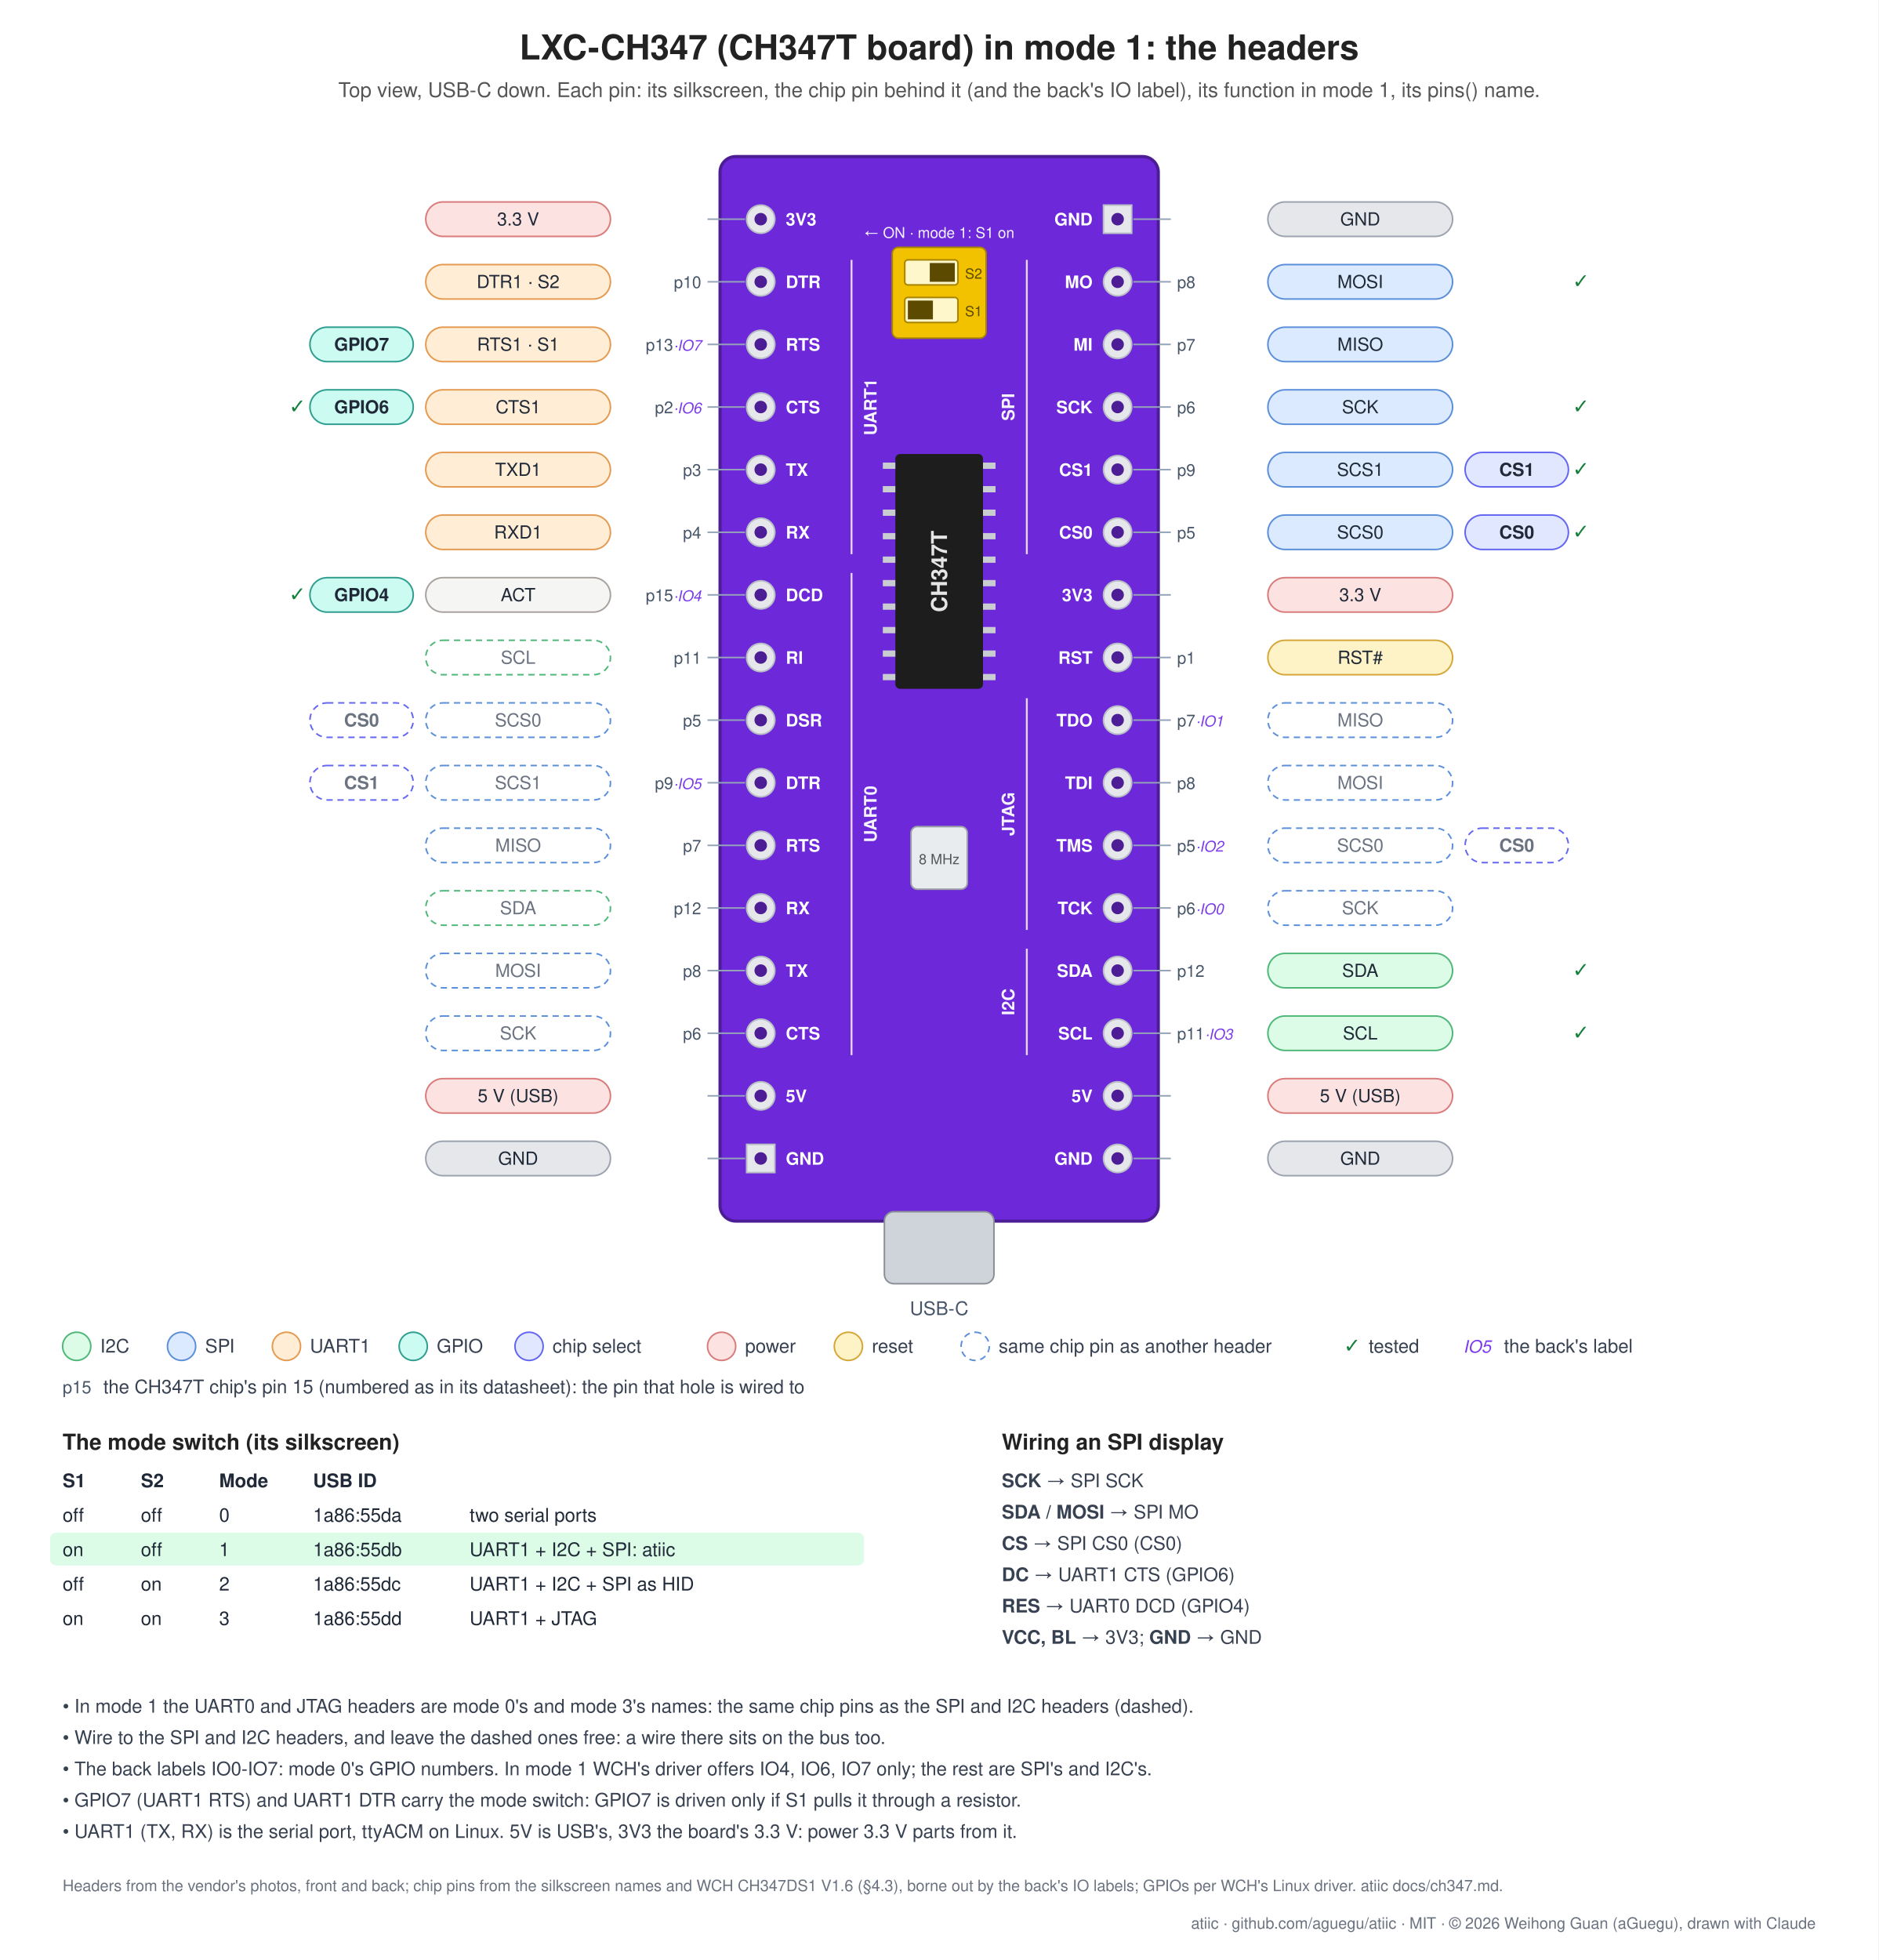
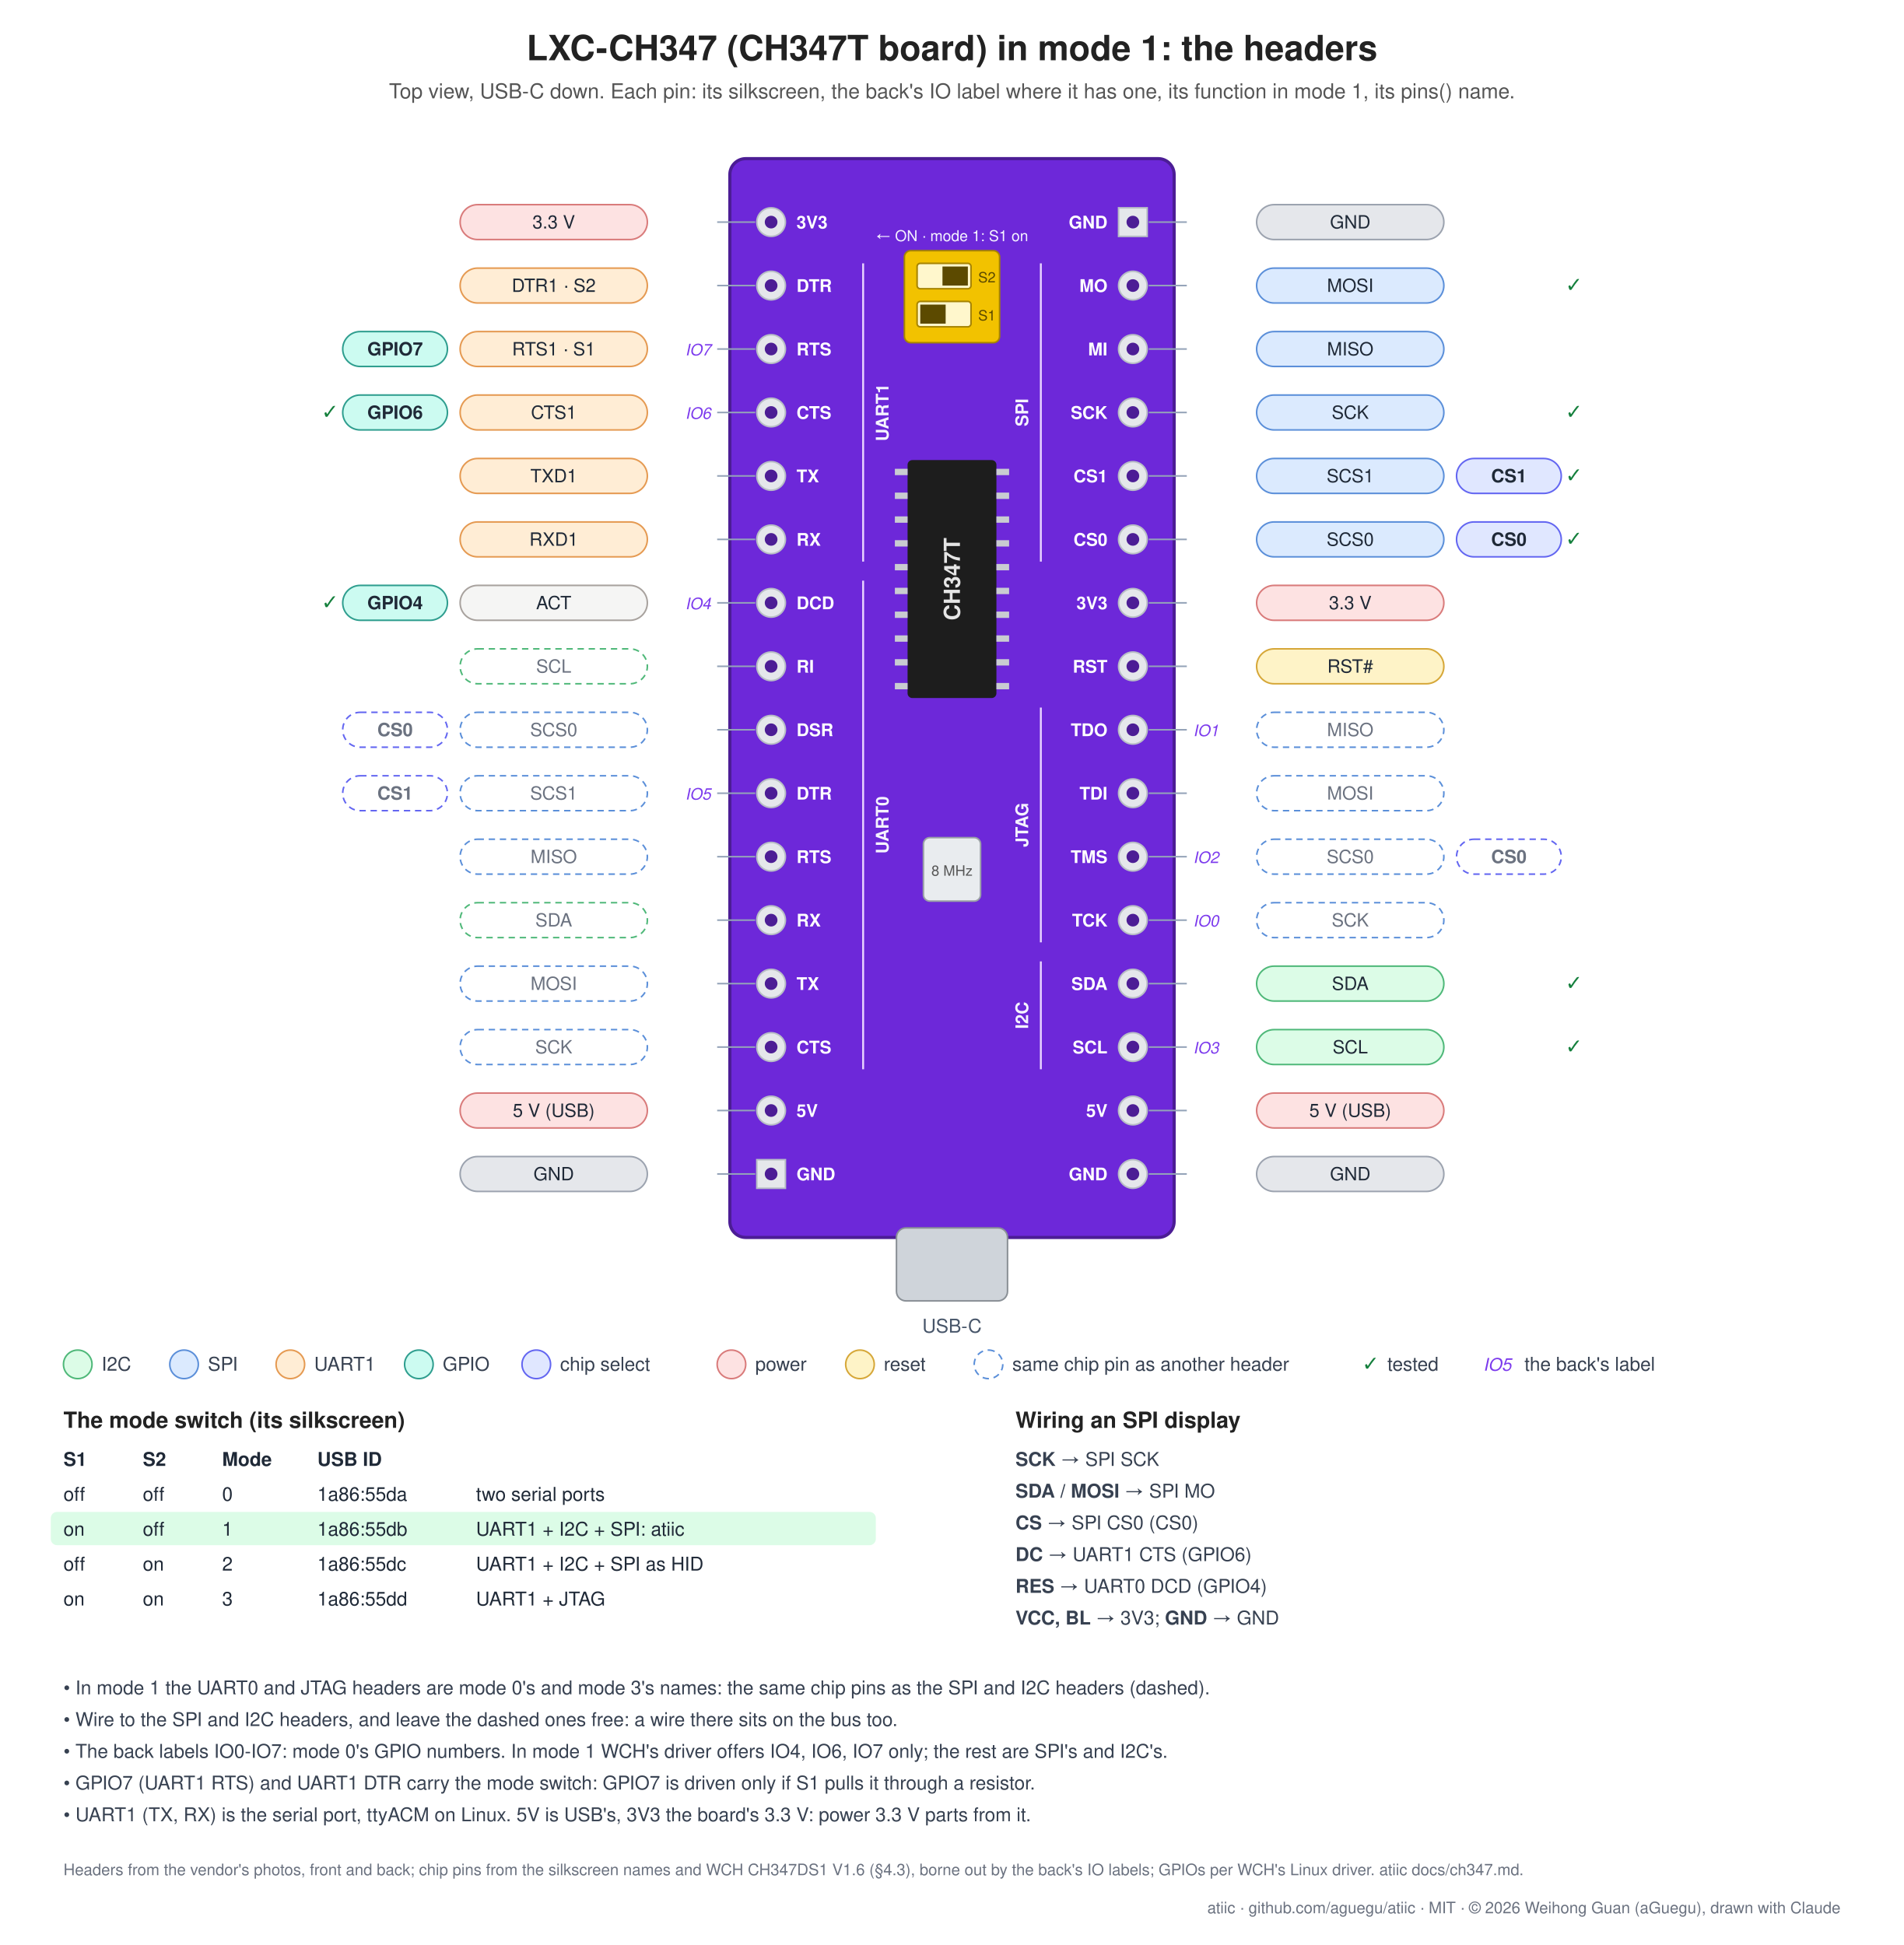
- <svg xmlns="http://www.w3.org/2000/svg" viewBox="0 0 1200 1252" width="1200" height="1252" font-family="Helvetica, Arial, sans-serif">
-   <rect width="1200" height="1252" fill="#ffffff" />
+ <svg xmlns="http://www.w3.org/2000/svg" viewBox="0 0 1200 1226" width="1200" height="1226" font-family="Helvetica, Arial, sans-serif">
+   <rect width="1200" height="1226" fill="#ffffff" />
  <text x="600.0" y="38" text-anchor="middle" font-size="22" font-weight="bold" fill="#222">LXC-CH347 (CH347T board) in mode 1: the headers</text>
-   <text x="600.0" y="62" text-anchor="middle" font-size="13" fill="#555">Top view, USB-C down. Each pin: its silkscreen, the chip pin behind it (and the back's IO label), its function in mode 1, its pins() name.</text>
+   <text x="600.0" y="62" text-anchor="middle" font-size="13" fill="#555">Top view, USB-C down. Each pin: its silkscreen, the back's IO label where it has one, its function in mode 1, its pins() name.</text>
  <rect x="460" y="100" width="280" height="680" rx="10" fill="#6d28d9" stroke="#4c1d95" stroke-width="2" />
  <rect x="477" y="731" width="18" height="18" fill="#e5e7eb" stroke="#b8bec5" />
  <circle cx="486" cy="740" r="4" fill="#4c1d95" />
  <text x="502" y="744" text-anchor="start" font-size="11" font-weight="bold" fill="#fff">GND</text>
  <line x1="476" y1="740" x2="452" y2="740" stroke="#94a3b8" />
-   <text x="448" y="744" text-anchor="end" font-size="10.5" fill="#475569" />
-   <rect x="272" y="729" width="118" height="22" rx="11" fill="#e5e7eb" stroke="#9ca3af" />
-   <text x="331.0" y="744" text-anchor="middle" font-size="11.5" fill="#1f2937">GND</text>
+   <rect x="290" y="729" width="118" height="22" rx="11" fill="#e5e7eb" stroke="#9ca3af" />
+   <text x="349.0" y="744" text-anchor="middle" font-size="11.5" fill="#1f2937">GND</text>
  <circle cx="486" cy="700" r="9" fill="#e5e7eb" stroke="#b8bec5" />
  <circle cx="486" cy="700" r="4" fill="#4c1d95" />
  <text x="502" y="704" text-anchor="start" font-size="11" font-weight="bold" fill="#fff">5V</text>
  <line x1="476" y1="700" x2="452" y2="700" stroke="#94a3b8" />
-   <text x="448" y="704" text-anchor="end" font-size="10.5" fill="#475569" />
-   <rect x="272" y="689" width="118" height="22" rx="11" fill="#fde2e2" stroke="#d97b7b" />
-   <text x="331.0" y="704" text-anchor="middle" font-size="11.5" fill="#1f2937">5 V (USB)</text>
+   <rect x="290" y="689" width="118" height="22" rx="11" fill="#fde2e2" stroke="#d97b7b" />
+   <text x="349.0" y="704" text-anchor="middle" font-size="11.5" fill="#1f2937">5 V (USB)</text>
  <circle cx="486" cy="660" r="9" fill="#e5e7eb" stroke="#b8bec5" />
  <circle cx="486" cy="660" r="4" fill="#4c1d95" />
  <text x="502" y="664" text-anchor="start" font-size="11" font-weight="bold" fill="#fff">CTS</text>
  <line x1="476" y1="660" x2="452" y2="660" stroke="#94a3b8" />
-   <text x="448" y="664" text-anchor="end" font-size="10.5" fill="#475569">p6</text>
-   <rect x="272" y="649" width="118" height="22" rx="11" fill="#ffffff" stroke="#5b8fd9" stroke-dasharray="4 3" />
-   <text x="331.0" y="664" text-anchor="middle" font-size="11.5" fill="#6b7280">SCK</text>
+   <rect x="290" y="649" width="118" height="22" rx="11" fill="#ffffff" stroke="#5b8fd9" stroke-dasharray="4 3" />
+   <text x="349.0" y="664" text-anchor="middle" font-size="11.5" fill="#6b7280">SCK</text>
  <circle cx="486" cy="620" r="9" fill="#e5e7eb" stroke="#b8bec5" />
  <circle cx="486" cy="620" r="4" fill="#4c1d95" />
  <text x="502" y="624" text-anchor="start" font-size="11" font-weight="bold" fill="#fff">TX</text>
  <line x1="476" y1="620" x2="452" y2="620" stroke="#94a3b8" />
-   <text x="448" y="624" text-anchor="end" font-size="10.5" fill="#475569">p8</text>
-   <rect x="272" y="609" width="118" height="22" rx="11" fill="#ffffff" stroke="#5b8fd9" stroke-dasharray="4 3" />
-   <text x="331.0" y="624" text-anchor="middle" font-size="11.5" fill="#6b7280">MOSI</text>
+   <rect x="290" y="609" width="118" height="22" rx="11" fill="#ffffff" stroke="#5b8fd9" stroke-dasharray="4 3" />
+   <text x="349.0" y="624" text-anchor="middle" font-size="11.5" fill="#6b7280">MOSI</text>
  <circle cx="486" cy="580" r="9" fill="#e5e7eb" stroke="#b8bec5" />
  <circle cx="486" cy="580" r="4" fill="#4c1d95" />
  <text x="502" y="584" text-anchor="start" font-size="11" font-weight="bold" fill="#fff">RX</text>
  <line x1="476" y1="580" x2="452" y2="580" stroke="#94a3b8" />
-   <text x="448" y="584" text-anchor="end" font-size="10.5" fill="#475569">p12</text>
-   <rect x="272" y="569" width="118" height="22" rx="11" fill="#ffffff" stroke="#4fb879" stroke-dasharray="4 3" />
-   <text x="331.0" y="584" text-anchor="middle" font-size="11.5" fill="#6b7280">SDA</text>
+   <rect x="290" y="569" width="118" height="22" rx="11" fill="#ffffff" stroke="#4fb879" stroke-dasharray="4 3" />
+   <text x="349.0" y="584" text-anchor="middle" font-size="11.5" fill="#6b7280">SDA</text>
  <circle cx="486" cy="540" r="9" fill="#e5e7eb" stroke="#b8bec5" />
  <circle cx="486" cy="540" r="4" fill="#4c1d95" />
  <text x="502" y="544" text-anchor="start" font-size="11" font-weight="bold" fill="#fff">RTS</text>
  <line x1="476" y1="540" x2="452" y2="540" stroke="#94a3b8" />
-   <text x="448" y="544" text-anchor="end" font-size="10.5" fill="#475569">p7</text>
-   <rect x="272" y="529" width="118" height="22" rx="11" fill="#ffffff" stroke="#5b8fd9" stroke-dasharray="4 3" />
-   <text x="331.0" y="544" text-anchor="middle" font-size="11.5" fill="#6b7280">MISO</text>
+   <rect x="290" y="529" width="118" height="22" rx="11" fill="#ffffff" stroke="#5b8fd9" stroke-dasharray="4 3" />
+   <text x="349.0" y="544" text-anchor="middle" font-size="11.5" fill="#6b7280">MISO</text>
  <circle cx="486" cy="500" r="9" fill="#e5e7eb" stroke="#b8bec5" />
  <circle cx="486" cy="500" r="4" fill="#4c1d95" />
  <text x="502" y="504" text-anchor="start" font-size="11" font-weight="bold" fill="#fff">DTR</text>
  <line x1="476" y1="500" x2="452" y2="500" stroke="#94a3b8" />
-   <text x="448" y="504" text-anchor="end" font-size="10.5" fill="#475569">p9<tspan font-size="9.5" font-style="italic" fill="#7c3aed">·IO5</tspan>
-   </text>
-   <rect x="272" y="489" width="118" height="22" rx="11" fill="#ffffff" stroke="#5b8fd9" stroke-dasharray="4 3" />
-   <text x="331.0" y="504" text-anchor="middle" font-size="11.5" fill="#6b7280">SCS1</text>
-   <rect x="198" y="489" width="66" height="22" rx="11" fill="#ffffff" stroke="#6366f1" stroke-dasharray="4 3" />
-   <text x="231.0" y="504" text-anchor="middle" font-size="11.5" font-weight="bold" fill="#6b7280">CS1</text>
+   <text x="448" y="504" text-anchor="end" font-size="10" font-style="italic" fill="#7c3aed">IO5</text>
+   <rect x="290" y="489" width="118" height="22" rx="11" fill="#ffffff" stroke="#5b8fd9" stroke-dasharray="4 3" />
+   <text x="349.0" y="504" text-anchor="middle" font-size="11.5" fill="#6b7280">SCS1</text>
+   <rect x="216" y="489" width="66" height="22" rx="11" fill="#ffffff" stroke="#6366f1" stroke-dasharray="4 3" />
+   <text x="249.0" y="504" text-anchor="middle" font-size="11.5" font-weight="bold" fill="#6b7280">CS1</text>
  <circle cx="486" cy="460" r="9" fill="#e5e7eb" stroke="#b8bec5" />
  <circle cx="486" cy="460" r="4" fill="#4c1d95" />
  <text x="502" y="464" text-anchor="start" font-size="11" font-weight="bold" fill="#fff">DSR</text>
  <line x1="476" y1="460" x2="452" y2="460" stroke="#94a3b8" />
-   <text x="448" y="464" text-anchor="end" font-size="10.5" fill="#475569">p5</text>
-   <rect x="272" y="449" width="118" height="22" rx="11" fill="#ffffff" stroke="#5b8fd9" stroke-dasharray="4 3" />
-   <text x="331.0" y="464" text-anchor="middle" font-size="11.5" fill="#6b7280">SCS0</text>
-   <rect x="198" y="449" width="66" height="22" rx="11" fill="#ffffff" stroke="#6366f1" stroke-dasharray="4 3" />
-   <text x="231.0" y="464" text-anchor="middle" font-size="11.5" font-weight="bold" fill="#6b7280">CS0</text>
+   <rect x="290" y="449" width="118" height="22" rx="11" fill="#ffffff" stroke="#5b8fd9" stroke-dasharray="4 3" />
+   <text x="349.0" y="464" text-anchor="middle" font-size="11.5" fill="#6b7280">SCS0</text>
+   <rect x="216" y="449" width="66" height="22" rx="11" fill="#ffffff" stroke="#6366f1" stroke-dasharray="4 3" />
+   <text x="249.0" y="464" text-anchor="middle" font-size="11.5" font-weight="bold" fill="#6b7280">CS0</text>
  <circle cx="486" cy="420" r="9" fill="#e5e7eb" stroke="#b8bec5" />
  <circle cx="486" cy="420" r="4" fill="#4c1d95" />
  <text x="502" y="424" text-anchor="start" font-size="11" font-weight="bold" fill="#fff">RI</text>
  <line x1="476" y1="420" x2="452" y2="420" stroke="#94a3b8" />
-   <text x="448" y="424" text-anchor="end" font-size="10.5" fill="#475569">p11</text>
-   <rect x="272" y="409" width="118" height="22" rx="11" fill="#ffffff" stroke="#4fb879" stroke-dasharray="4 3" />
-   <text x="331.0" y="424" text-anchor="middle" font-size="11.5" fill="#6b7280">SCL</text>
+   <rect x="290" y="409" width="118" height="22" rx="11" fill="#ffffff" stroke="#4fb879" stroke-dasharray="4 3" />
+   <text x="349.0" y="424" text-anchor="middle" font-size="11.5" fill="#6b7280">SCL</text>
  <circle cx="486" cy="380" r="9" fill="#e5e7eb" stroke="#b8bec5" />
  <circle cx="486" cy="380" r="4" fill="#4c1d95" />
  <text x="502" y="384" text-anchor="start" font-size="11" font-weight="bold" fill="#fff">DCD</text>
  <line x1="476" y1="380" x2="452" y2="380" stroke="#94a3b8" />
-   <text x="448" y="384" text-anchor="end" font-size="10.5" fill="#475569">p15<tspan font-size="9.5" font-style="italic" fill="#7c3aed">·IO4</tspan>
-   </text>
-   <rect x="272" y="369" width="118" height="22" rx="11" fill="#f5f5f4" stroke="#a8a29e" />
-   <text x="331.0" y="384" text-anchor="middle" font-size="11.5" fill="#1f2937">ACT</text>
-   <rect x="198" y="369" width="66" height="22" rx="11" fill="#ccfbf1" stroke="#2f9e8f" />
-   <text x="231.0" y="384" text-anchor="middle" font-size="11.5" font-weight="bold" fill="#1f2937">GPIO4</text>
-   <text x="190" y="384" text-anchor="middle" font-size="13" fill="#15803d">✓</text>
+   <text x="448" y="384" text-anchor="end" font-size="10" font-style="italic" fill="#7c3aed">IO4</text>
+   <rect x="290" y="369" width="118" height="22" rx="11" fill="#f5f5f4" stroke="#a8a29e" />
+   <text x="349.0" y="384" text-anchor="middle" font-size="11.5" fill="#1f2937">ACT</text>
+   <rect x="216" y="369" width="66" height="22" rx="11" fill="#ccfbf1" stroke="#2f9e8f" />
+   <text x="249.0" y="384" text-anchor="middle" font-size="11.5" font-weight="bold" fill="#1f2937">GPIO4</text>
+   <text x="208" y="384" text-anchor="middle" font-size="13" fill="#15803d">✓</text>
  <circle cx="486" cy="340" r="9" fill="#e5e7eb" stroke="#b8bec5" />
  <circle cx="486" cy="340" r="4" fill="#4c1d95" />
  <text x="502" y="344" text-anchor="start" font-size="11" font-weight="bold" fill="#fff">RX</text>
  <line x1="476" y1="340" x2="452" y2="340" stroke="#94a3b8" />
-   <text x="448" y="344" text-anchor="end" font-size="10.5" fill="#475569">p4</text>
-   <rect x="272" y="329" width="118" height="22" rx="11" fill="#ffedd5" stroke="#e59a52" />
-   <text x="331.0" y="344" text-anchor="middle" font-size="11.5" fill="#1f2937">RXD1</text>
+   <rect x="290" y="329" width="118" height="22" rx="11" fill="#ffedd5" stroke="#e59a52" />
+   <text x="349.0" y="344" text-anchor="middle" font-size="11.5" fill="#1f2937">RXD1</text>
  <circle cx="486" cy="300" r="9" fill="#e5e7eb" stroke="#b8bec5" />
  <circle cx="486" cy="300" r="4" fill="#4c1d95" />
  <text x="502" y="304" text-anchor="start" font-size="11" font-weight="bold" fill="#fff">TX</text>
  <line x1="476" y1="300" x2="452" y2="300" stroke="#94a3b8" />
-   <text x="448" y="304" text-anchor="end" font-size="10.5" fill="#475569">p3</text>
-   <rect x="272" y="289" width="118" height="22" rx="11" fill="#ffedd5" stroke="#e59a52" />
-   <text x="331.0" y="304" text-anchor="middle" font-size="11.5" fill="#1f2937">TXD1</text>
+   <rect x="290" y="289" width="118" height="22" rx="11" fill="#ffedd5" stroke="#e59a52" />
+   <text x="349.0" y="304" text-anchor="middle" font-size="11.5" fill="#1f2937">TXD1</text>
  <circle cx="486" cy="260" r="9" fill="#e5e7eb" stroke="#b8bec5" />
  <circle cx="486" cy="260" r="4" fill="#4c1d95" />
  <text x="502" y="264" text-anchor="start" font-size="11" font-weight="bold" fill="#fff">CTS</text>
  <line x1="476" y1="260" x2="452" y2="260" stroke="#94a3b8" />
-   <text x="448" y="264" text-anchor="end" font-size="10.5" fill="#475569">p2<tspan font-size="9.5" font-style="italic" fill="#7c3aed">·IO6</tspan>
-   </text>
-   <rect x="272" y="249" width="118" height="22" rx="11" fill="#ffedd5" stroke="#e59a52" />
-   <text x="331.0" y="264" text-anchor="middle" font-size="11.5" fill="#1f2937">CTS1</text>
-   <rect x="198" y="249" width="66" height="22" rx="11" fill="#ccfbf1" stroke="#2f9e8f" />
-   <text x="231.0" y="264" text-anchor="middle" font-size="11.5" font-weight="bold" fill="#1f2937">GPIO6</text>
-   <text x="190" y="264" text-anchor="middle" font-size="13" fill="#15803d">✓</text>
+   <text x="448" y="264" text-anchor="end" font-size="10" font-style="italic" fill="#7c3aed">IO6</text>
+   <rect x="290" y="249" width="118" height="22" rx="11" fill="#ffedd5" stroke="#e59a52" />
+   <text x="349.0" y="264" text-anchor="middle" font-size="11.5" fill="#1f2937">CTS1</text>
+   <rect x="216" y="249" width="66" height="22" rx="11" fill="#ccfbf1" stroke="#2f9e8f" />
+   <text x="249.0" y="264" text-anchor="middle" font-size="11.5" font-weight="bold" fill="#1f2937">GPIO6</text>
+   <text x="208" y="264" text-anchor="middle" font-size="13" fill="#15803d">✓</text>
  <circle cx="486" cy="220" r="9" fill="#e5e7eb" stroke="#b8bec5" />
  <circle cx="486" cy="220" r="4" fill="#4c1d95" />
  <text x="502" y="224" text-anchor="start" font-size="11" font-weight="bold" fill="#fff">RTS</text>
  <line x1="476" y1="220" x2="452" y2="220" stroke="#94a3b8" />
-   <text x="448" y="224" text-anchor="end" font-size="10.5" fill="#475569">p13<tspan font-size="9.5" font-style="italic" fill="#7c3aed">·IO7</tspan>
-   </text>
-   <rect x="272" y="209" width="118" height="22" rx="11" fill="#ffedd5" stroke="#e59a52" />
-   <text x="331.0" y="224" text-anchor="middle" font-size="11.5" fill="#1f2937">RTS1 · S1</text>
-   <rect x="198" y="209" width="66" height="22" rx="11" fill="#ccfbf1" stroke="#2f9e8f" />
-   <text x="231.0" y="224" text-anchor="middle" font-size="11.5" font-weight="bold" fill="#1f2937">GPIO7</text>
+   <text x="448" y="224" text-anchor="end" font-size="10" font-style="italic" fill="#7c3aed">IO7</text>
+   <rect x="290" y="209" width="118" height="22" rx="11" fill="#ffedd5" stroke="#e59a52" />
+   <text x="349.0" y="224" text-anchor="middle" font-size="11.5" fill="#1f2937">RTS1 · S1</text>
+   <rect x="216" y="209" width="66" height="22" rx="11" fill="#ccfbf1" stroke="#2f9e8f" />
+   <text x="249.0" y="224" text-anchor="middle" font-size="11.5" font-weight="bold" fill="#1f2937">GPIO7</text>
  <circle cx="486" cy="180" r="9" fill="#e5e7eb" stroke="#b8bec5" />
  <circle cx="486" cy="180" r="4" fill="#4c1d95" />
  <text x="502" y="184" text-anchor="start" font-size="11" font-weight="bold" fill="#fff">DTR</text>
  <line x1="476" y1="180" x2="452" y2="180" stroke="#94a3b8" />
-   <text x="448" y="184" text-anchor="end" font-size="10.5" fill="#475569">p10</text>
-   <rect x="272" y="169" width="118" height="22" rx="11" fill="#ffedd5" stroke="#e59a52" />
-   <text x="331.0" y="184" text-anchor="middle" font-size="11.5" fill="#1f2937">DTR1 · S2</text>
+   <rect x="290" y="169" width="118" height="22" rx="11" fill="#ffedd5" stroke="#e59a52" />
+   <text x="349.0" y="184" text-anchor="middle" font-size="11.5" fill="#1f2937">DTR1 · S2</text>
  <circle cx="486" cy="140" r="9" fill="#e5e7eb" stroke="#b8bec5" />
  <circle cx="486" cy="140" r="4" fill="#4c1d95" />
  <text x="502" y="144" text-anchor="start" font-size="11" font-weight="bold" fill="#fff">3V3</text>
  <line x1="476" y1="140" x2="452" y2="140" stroke="#94a3b8" />
-   <text x="448" y="144" text-anchor="end" font-size="10.5" fill="#475569" />
-   <rect x="272" y="129" width="118" height="22" rx="11" fill="#fde2e2" stroke="#d97b7b" />
-   <text x="331.0" y="144" text-anchor="middle" font-size="11.5" fill="#1f2937">3.3 V</text>
+   <rect x="290" y="129" width="118" height="22" rx="11" fill="#fde2e2" stroke="#d97b7b" />
+   <text x="349.0" y="144" text-anchor="middle" font-size="11.5" fill="#1f2937">3.3 V</text>
  <circle cx="714" cy="740" r="9" fill="#e5e7eb" stroke="#b8bec5" />
  <circle cx="714" cy="740" r="4" fill="#4c1d95" />
  <text x="698" y="744" text-anchor="end" font-size="11" font-weight="bold" fill="#fff">GND</text>
  <line x1="724" y1="740" x2="748" y2="740" stroke="#94a3b8" />
-   <text x="752" y="744" text-anchor="start" font-size="10.5" fill="#475569" />
-   <rect x="810" y="729" width="118" height="22" rx="11" fill="#e5e7eb" stroke="#9ca3af" />
-   <text x="869.0" y="744" text-anchor="middle" font-size="11.5" fill="#1f2937">GND</text>
+   <rect x="792" y="729" width="118" height="22" rx="11" fill="#e5e7eb" stroke="#9ca3af" />
+   <text x="851.0" y="744" text-anchor="middle" font-size="11.5" fill="#1f2937">GND</text>
  <circle cx="714" cy="700" r="9" fill="#e5e7eb" stroke="#b8bec5" />
  <circle cx="714" cy="700" r="4" fill="#4c1d95" />
  <text x="698" y="704" text-anchor="end" font-size="11" font-weight="bold" fill="#fff">5V</text>
  <line x1="724" y1="700" x2="748" y2="700" stroke="#94a3b8" />
-   <text x="752" y="704" text-anchor="start" font-size="10.5" fill="#475569" />
-   <rect x="810" y="689" width="118" height="22" rx="11" fill="#fde2e2" stroke="#d97b7b" />
-   <text x="869.0" y="704" text-anchor="middle" font-size="11.5" fill="#1f2937">5 V (USB)</text>
+   <rect x="792" y="689" width="118" height="22" rx="11" fill="#fde2e2" stroke="#d97b7b" />
+   <text x="851.0" y="704" text-anchor="middle" font-size="11.5" fill="#1f2937">5 V (USB)</text>
  <circle cx="714" cy="660" r="9" fill="#e5e7eb" stroke="#b8bec5" />
  <circle cx="714" cy="660" r="4" fill="#4c1d95" />
  <text x="698" y="664" text-anchor="end" font-size="11" font-weight="bold" fill="#fff">SCL</text>
  <line x1="724" y1="660" x2="748" y2="660" stroke="#94a3b8" />
-   <text x="752" y="664" text-anchor="start" font-size="10.5" fill="#475569">p11<tspan font-size="9.5" font-style="italic" fill="#7c3aed">·IO3</tspan>
-   </text>
-   <rect x="810" y="649" width="118" height="22" rx="11" fill="#dcfce7" stroke="#4fb879" />
-   <text x="869.0" y="664" text-anchor="middle" font-size="11.5" fill="#1f2937">SCL</text>
-   <text x="1010" y="664" text-anchor="middle" font-size="13" fill="#15803d">✓</text>
+   <text x="752" y="664" text-anchor="start" font-size="10" font-style="italic" fill="#7c3aed">IO3</text>
+   <rect x="792" y="649" width="118" height="22" rx="11" fill="#dcfce7" stroke="#4fb879" />
+   <text x="851.0" y="664" text-anchor="middle" font-size="11.5" fill="#1f2937">SCL</text>
+   <text x="992" y="664" text-anchor="middle" font-size="13" fill="#15803d">✓</text>
  <circle cx="714" cy="620" r="9" fill="#e5e7eb" stroke="#b8bec5" />
  <circle cx="714" cy="620" r="4" fill="#4c1d95" />
  <text x="698" y="624" text-anchor="end" font-size="11" font-weight="bold" fill="#fff">SDA</text>
  <line x1="724" y1="620" x2="748" y2="620" stroke="#94a3b8" />
-   <text x="752" y="624" text-anchor="start" font-size="10.5" fill="#475569">p12</text>
-   <rect x="810" y="609" width="118" height="22" rx="11" fill="#dcfce7" stroke="#4fb879" />
-   <text x="869.0" y="624" text-anchor="middle" font-size="11.5" fill="#1f2937">SDA</text>
-   <text x="1010" y="624" text-anchor="middle" font-size="13" fill="#15803d">✓</text>
+   <rect x="792" y="609" width="118" height="22" rx="11" fill="#dcfce7" stroke="#4fb879" />
+   <text x="851.0" y="624" text-anchor="middle" font-size="11.5" fill="#1f2937">SDA</text>
+   <text x="992" y="624" text-anchor="middle" font-size="13" fill="#15803d">✓</text>
  <circle cx="714" cy="580" r="9" fill="#e5e7eb" stroke="#b8bec5" />
  <circle cx="714" cy="580" r="4" fill="#4c1d95" />
  <text x="698" y="584" text-anchor="end" font-size="11" font-weight="bold" fill="#fff">TCK</text>
  <line x1="724" y1="580" x2="748" y2="580" stroke="#94a3b8" />
-   <text x="752" y="584" text-anchor="start" font-size="10.5" fill="#475569">p6<tspan font-size="9.5" font-style="italic" fill="#7c3aed">·IO0</tspan>
-   </text>
-   <rect x="810" y="569" width="118" height="22" rx="11" fill="#ffffff" stroke="#5b8fd9" stroke-dasharray="4 3" />
-   <text x="869.0" y="584" text-anchor="middle" font-size="11.5" fill="#6b7280">SCK</text>
+   <text x="752" y="584" text-anchor="start" font-size="10" font-style="italic" fill="#7c3aed">IO0</text>
+   <rect x="792" y="569" width="118" height="22" rx="11" fill="#ffffff" stroke="#5b8fd9" stroke-dasharray="4 3" />
+   <text x="851.0" y="584" text-anchor="middle" font-size="11.5" fill="#6b7280">SCK</text>
  <circle cx="714" cy="540" r="9" fill="#e5e7eb" stroke="#b8bec5" />
  <circle cx="714" cy="540" r="4" fill="#4c1d95" />
  <text x="698" y="544" text-anchor="end" font-size="11" font-weight="bold" fill="#fff">TMS</text>
  <line x1="724" y1="540" x2="748" y2="540" stroke="#94a3b8" />
-   <text x="752" y="544" text-anchor="start" font-size="10.5" fill="#475569">p5<tspan font-size="9.5" font-style="italic" fill="#7c3aed">·IO2</tspan>
-   </text>
-   <rect x="810" y="529" width="118" height="22" rx="11" fill="#ffffff" stroke="#5b8fd9" stroke-dasharray="4 3" />
-   <text x="869.0" y="544" text-anchor="middle" font-size="11.5" fill="#6b7280">SCS0</text>
-   <rect x="936" y="529" width="66" height="22" rx="11" fill="#ffffff" stroke="#6366f1" stroke-dasharray="4 3" />
-   <text x="969.0" y="544" text-anchor="middle" font-size="11.5" font-weight="bold" fill="#6b7280">CS0</text>
+   <text x="752" y="544" text-anchor="start" font-size="10" font-style="italic" fill="#7c3aed">IO2</text>
+   <rect x="792" y="529" width="118" height="22" rx="11" fill="#ffffff" stroke="#5b8fd9" stroke-dasharray="4 3" />
+   <text x="851.0" y="544" text-anchor="middle" font-size="11.5" fill="#6b7280">SCS0</text>
+   <rect x="918" y="529" width="66" height="22" rx="11" fill="#ffffff" stroke="#6366f1" stroke-dasharray="4 3" />
+   <text x="951.0" y="544" text-anchor="middle" font-size="11.5" font-weight="bold" fill="#6b7280">CS0</text>
  <circle cx="714" cy="500" r="9" fill="#e5e7eb" stroke="#b8bec5" />
  <circle cx="714" cy="500" r="4" fill="#4c1d95" />
  <text x="698" y="504" text-anchor="end" font-size="11" font-weight="bold" fill="#fff">TDI</text>
  <line x1="724" y1="500" x2="748" y2="500" stroke="#94a3b8" />
-   <text x="752" y="504" text-anchor="start" font-size="10.5" fill="#475569">p8</text>
-   <rect x="810" y="489" width="118" height="22" rx="11" fill="#ffffff" stroke="#5b8fd9" stroke-dasharray="4 3" />
-   <text x="869.0" y="504" text-anchor="middle" font-size="11.5" fill="#6b7280">MOSI</text>
+   <rect x="792" y="489" width="118" height="22" rx="11" fill="#ffffff" stroke="#5b8fd9" stroke-dasharray="4 3" />
+   <text x="851.0" y="504" text-anchor="middle" font-size="11.5" fill="#6b7280">MOSI</text>
  <circle cx="714" cy="460" r="9" fill="#e5e7eb" stroke="#b8bec5" />
  <circle cx="714" cy="460" r="4" fill="#4c1d95" />
  <text x="698" y="464" text-anchor="end" font-size="11" font-weight="bold" fill="#fff">TDO</text>
  <line x1="724" y1="460" x2="748" y2="460" stroke="#94a3b8" />
-   <text x="752" y="464" text-anchor="start" font-size="10.5" fill="#475569">p7<tspan font-size="9.5" font-style="italic" fill="#7c3aed">·IO1</tspan>
-   </text>
-   <rect x="810" y="449" width="118" height="22" rx="11" fill="#ffffff" stroke="#5b8fd9" stroke-dasharray="4 3" />
-   <text x="869.0" y="464" text-anchor="middle" font-size="11.5" fill="#6b7280">MISO</text>
+   <text x="752" y="464" text-anchor="start" font-size="10" font-style="italic" fill="#7c3aed">IO1</text>
+   <rect x="792" y="449" width="118" height="22" rx="11" fill="#ffffff" stroke="#5b8fd9" stroke-dasharray="4 3" />
+   <text x="851.0" y="464" text-anchor="middle" font-size="11.5" fill="#6b7280">MISO</text>
  <circle cx="714" cy="420" r="9" fill="#e5e7eb" stroke="#b8bec5" />
  <circle cx="714" cy="420" r="4" fill="#4c1d95" />
  <text x="698" y="424" text-anchor="end" font-size="11" font-weight="bold" fill="#fff">RST</text>
  <line x1="724" y1="420" x2="748" y2="420" stroke="#94a3b8" />
-   <text x="752" y="424" text-anchor="start" font-size="10.5" fill="#475569">p1</text>
-   <rect x="810" y="409" width="118" height="22" rx="11" fill="#fef3c7" stroke="#d6a738" />
-   <text x="869.0" y="424" text-anchor="middle" font-size="11.5" fill="#1f2937">RST#</text>
+   <rect x="792" y="409" width="118" height="22" rx="11" fill="#fef3c7" stroke="#d6a738" />
+   <text x="851.0" y="424" text-anchor="middle" font-size="11.5" fill="#1f2937">RST#</text>
  <circle cx="714" cy="380" r="9" fill="#e5e7eb" stroke="#b8bec5" />
  <circle cx="714" cy="380" r="4" fill="#4c1d95" />
  <text x="698" y="384" text-anchor="end" font-size="11" font-weight="bold" fill="#fff">3V3</text>
  <line x1="724" y1="380" x2="748" y2="380" stroke="#94a3b8" />
-   <text x="752" y="384" text-anchor="start" font-size="10.5" fill="#475569" />
-   <rect x="810" y="369" width="118" height="22" rx="11" fill="#fde2e2" stroke="#d97b7b" />
-   <text x="869.0" y="384" text-anchor="middle" font-size="11.5" fill="#1f2937">3.3 V</text>
+   <rect x="792" y="369" width="118" height="22" rx="11" fill="#fde2e2" stroke="#d97b7b" />
+   <text x="851.0" y="384" text-anchor="middle" font-size="11.5" fill="#1f2937">3.3 V</text>
  <circle cx="714" cy="340" r="9" fill="#e5e7eb" stroke="#b8bec5" />
  <circle cx="714" cy="340" r="4" fill="#4c1d95" />
  <text x="698" y="344" text-anchor="end" font-size="11" font-weight="bold" fill="#fff">CS0</text>
  <line x1="724" y1="340" x2="748" y2="340" stroke="#94a3b8" />
-   <text x="752" y="344" text-anchor="start" font-size="10.5" fill="#475569">p5</text>
-   <rect x="810" y="329" width="118" height="22" rx="11" fill="#dbeafe" stroke="#5b8fd9" />
-   <text x="869.0" y="344" text-anchor="middle" font-size="11.5" fill="#1f2937">SCS0</text>
-   <rect x="936" y="329" width="66" height="22" rx="11" fill="#e0e7ff" stroke="#6366f1" />
-   <text x="969.0" y="344" text-anchor="middle" font-size="11.5" font-weight="bold" fill="#1f2937">CS0</text>
-   <text x="1010" y="344" text-anchor="middle" font-size="13" fill="#15803d">✓</text>
+   <rect x="792" y="329" width="118" height="22" rx="11" fill="#dbeafe" stroke="#5b8fd9" />
+   <text x="851.0" y="344" text-anchor="middle" font-size="11.5" fill="#1f2937">SCS0</text>
+   <rect x="918" y="329" width="66" height="22" rx="11" fill="#e0e7ff" stroke="#6366f1" />
+   <text x="951.0" y="344" text-anchor="middle" font-size="11.5" font-weight="bold" fill="#1f2937">CS0</text>
+   <text x="992" y="344" text-anchor="middle" font-size="13" fill="#15803d">✓</text>
  <circle cx="714" cy="300" r="9" fill="#e5e7eb" stroke="#b8bec5" />
  <circle cx="714" cy="300" r="4" fill="#4c1d95" />
  <text x="698" y="304" text-anchor="end" font-size="11" font-weight="bold" fill="#fff">CS1</text>
  <line x1="724" y1="300" x2="748" y2="300" stroke="#94a3b8" />
-   <text x="752" y="304" text-anchor="start" font-size="10.5" fill="#475569">p9</text>
-   <rect x="810" y="289" width="118" height="22" rx="11" fill="#dbeafe" stroke="#5b8fd9" />
-   <text x="869.0" y="304" text-anchor="middle" font-size="11.5" fill="#1f2937">SCS1</text>
-   <rect x="936" y="289" width="66" height="22" rx="11" fill="#e0e7ff" stroke="#6366f1" />
-   <text x="969.0" y="304" text-anchor="middle" font-size="11.5" font-weight="bold" fill="#1f2937">CS1</text>
-   <text x="1010" y="304" text-anchor="middle" font-size="13" fill="#15803d">✓</text>
+   <rect x="792" y="289" width="118" height="22" rx="11" fill="#dbeafe" stroke="#5b8fd9" />
+   <text x="851.0" y="304" text-anchor="middle" font-size="11.5" fill="#1f2937">SCS1</text>
+   <rect x="918" y="289" width="66" height="22" rx="11" fill="#e0e7ff" stroke="#6366f1" />
+   <text x="951.0" y="304" text-anchor="middle" font-size="11.5" font-weight="bold" fill="#1f2937">CS1</text>
+   <text x="992" y="304" text-anchor="middle" font-size="13" fill="#15803d">✓</text>
  <circle cx="714" cy="260" r="9" fill="#e5e7eb" stroke="#b8bec5" />
  <circle cx="714" cy="260" r="4" fill="#4c1d95" />
  <text x="698" y="264" text-anchor="end" font-size="11" font-weight="bold" fill="#fff">SCK</text>
  <line x1="724" y1="260" x2="748" y2="260" stroke="#94a3b8" />
-   <text x="752" y="264" text-anchor="start" font-size="10.5" fill="#475569">p6</text>
-   <rect x="810" y="249" width="118" height="22" rx="11" fill="#dbeafe" stroke="#5b8fd9" />
-   <text x="869.0" y="264" text-anchor="middle" font-size="11.5" fill="#1f2937">SCK</text>
-   <text x="1010" y="264" text-anchor="middle" font-size="13" fill="#15803d">✓</text>
+   <rect x="792" y="249" width="118" height="22" rx="11" fill="#dbeafe" stroke="#5b8fd9" />
+   <text x="851.0" y="264" text-anchor="middle" font-size="11.5" fill="#1f2937">SCK</text>
+   <text x="992" y="264" text-anchor="middle" font-size="13" fill="#15803d">✓</text>
  <circle cx="714" cy="220" r="9" fill="#e5e7eb" stroke="#b8bec5" />
  <circle cx="714" cy="220" r="4" fill="#4c1d95" />
  <text x="698" y="224" text-anchor="end" font-size="11" font-weight="bold" fill="#fff">MI</text>
  <line x1="724" y1="220" x2="748" y2="220" stroke="#94a3b8" />
-   <text x="752" y="224" text-anchor="start" font-size="10.5" fill="#475569">p7</text>
-   <rect x="810" y="209" width="118" height="22" rx="11" fill="#dbeafe" stroke="#5b8fd9" />
-   <text x="869.0" y="224" text-anchor="middle" font-size="11.5" fill="#1f2937">MISO</text>
+   <rect x="792" y="209" width="118" height="22" rx="11" fill="#dbeafe" stroke="#5b8fd9" />
+   <text x="851.0" y="224" text-anchor="middle" font-size="11.5" fill="#1f2937">MISO</text>
  <circle cx="714" cy="180" r="9" fill="#e5e7eb" stroke="#b8bec5" />
  <circle cx="714" cy="180" r="4" fill="#4c1d95" />
  <text x="698" y="184" text-anchor="end" font-size="11" font-weight="bold" fill="#fff">MO</text>
  <line x1="724" y1="180" x2="748" y2="180" stroke="#94a3b8" />
-   <text x="752" y="184" text-anchor="start" font-size="10.5" fill="#475569">p8</text>
-   <rect x="810" y="169" width="118" height="22" rx="11" fill="#dbeafe" stroke="#5b8fd9" />
-   <text x="869.0" y="184" text-anchor="middle" font-size="11.5" fill="#1f2937">MOSI</text>
-   <text x="1010" y="184" text-anchor="middle" font-size="13" fill="#15803d">✓</text>
+   <rect x="792" y="169" width="118" height="22" rx="11" fill="#dbeafe" stroke="#5b8fd9" />
+   <text x="851.0" y="184" text-anchor="middle" font-size="11.5" fill="#1f2937">MOSI</text>
+   <text x="992" y="184" text-anchor="middle" font-size="13" fill="#15803d">✓</text>
  <rect x="705" y="131" width="18" height="18" fill="#e5e7eb" stroke="#b8bec5" />
  <circle cx="714" cy="140" r="4" fill="#4c1d95" />
  <text x="698" y="144" text-anchor="end" font-size="11" font-weight="bold" fill="#fff">GND</text>
  <line x1="724" y1="140" x2="748" y2="140" stroke="#94a3b8" />
-   <text x="752" y="144" text-anchor="start" font-size="10.5" fill="#475569" />
-   <rect x="810" y="129" width="118" height="22" rx="11" fill="#e5e7eb" stroke="#9ca3af" />
-   <text x="869.0" y="144" text-anchor="middle" font-size="11.5" fill="#1f2937">GND</text>
+   <rect x="792" y="129" width="118" height="22" rx="11" fill="#e5e7eb" stroke="#9ca3af" />
+   <text x="851.0" y="144" text-anchor="middle" font-size="11.5" fill="#1f2937">GND</text>
  <line x1="544" y1="366" x2="544" y2="674" stroke="#e9d5ff" stroke-width="1.2" />
  <text transform="translate(560 520.0) rotate(-90)" text-anchor="middle" font-size="11" font-weight="bold" fill="#f5f3ff">UART0</text>
  <line x1="544" y1="166" x2="544" y2="354" stroke="#e9d5ff" stroke-width="1.2" />
  <text transform="translate(560 260.0) rotate(-90)" text-anchor="middle" font-size="11" font-weight="bold" fill="#f5f3ff">UART1</text>
  <line x1="656" y1="606" x2="656" y2="674" stroke="#e9d5ff" stroke-width="1.2" />
  <text transform="translate(648 640.0) rotate(-90)" text-anchor="middle" font-size="11" font-weight="bold" fill="#f5f3ff">I2C</text>
  <line x1="656" y1="446" x2="656" y2="594" stroke="#e9d5ff" stroke-width="1.2" />
  <text transform="translate(648 520.0) rotate(-90)" text-anchor="middle" font-size="11" font-weight="bold" fill="#f5f3ff">JTAG</text>
  <line x1="656" y1="166" x2="656" y2="354" stroke="#e9d5ff" stroke-width="1.2" />
  <text transform="translate(648 260.0) rotate(-90)" text-anchor="middle" font-size="11" font-weight="bold" fill="#f5f3ff">SPI</text>
  <rect x="572.0" y="290" width="56" height="150" rx="3" fill="#1d1d1d" />
  <rect x="564.0" y="295.5" width="8" height="4" fill="#c9ccd1" />
  <rect x="628.0" y="295.5" width="8" height="4" fill="#c9ccd1" />
  <rect x="564.0" y="310.5" width="8" height="4" fill="#c9ccd1" />
  <rect x="628.0" y="310.5" width="8" height="4" fill="#c9ccd1" />
  <rect x="564.0" y="325.5" width="8" height="4" fill="#c9ccd1" />
  <rect x="628.0" y="325.5" width="8" height="4" fill="#c9ccd1" />
  <rect x="564.0" y="340.5" width="8" height="4" fill="#c9ccd1" />
  <rect x="628.0" y="340.5" width="8" height="4" fill="#c9ccd1" />
  <rect x="564.0" y="355.5" width="8" height="4" fill="#c9ccd1" />
  <rect x="628.0" y="355.5" width="8" height="4" fill="#c9ccd1" />
  <rect x="564.0" y="370.5" width="8" height="4" fill="#c9ccd1" />
  <rect x="628.0" y="370.5" width="8" height="4" fill="#c9ccd1" />
  <rect x="564.0" y="385.5" width="8" height="4" fill="#c9ccd1" />
  <rect x="628.0" y="385.5" width="8" height="4" fill="#c9ccd1" />
  <rect x="564.0" y="400.5" width="8" height="4" fill="#c9ccd1" />
  <rect x="628.0" y="400.5" width="8" height="4" fill="#c9ccd1" />
  <rect x="564.0" y="415.5" width="8" height="4" fill="#c9ccd1" />
  <rect x="628.0" y="415.5" width="8" height="4" fill="#c9ccd1" />
  <rect x="564.0" y="430.5" width="8" height="4" fill="#c9ccd1" />
  <rect x="628.0" y="430.5" width="8" height="4" fill="#c9ccd1" />
  <text transform="translate(605.0 365.0) rotate(-90)" text-anchor="middle" font-size="14" font-weight="bold" fill="#e5e5e5">CH347T</text>
  <rect x="582.0" y="528" width="36" height="40" rx="4" fill="#e9ecef" stroke="#9aa0a6" />
  <text x="600.0" y="552" text-anchor="middle" font-size="9" fill="#555">8 MHz</text>
  <rect x="570.0" y="158" width="60" height="58" rx="4" fill="#f2c200" stroke="#a68400" />
  <rect x="578.0" y="166" width="34" height="16" rx="2" fill="#fff7cc" stroke="#a68400" />
  <rect x="594.0" y="168" width="16" height="12" fill="#5c4a00" />
  <text x="622.0" y="178" text-anchor="middle" font-size="9" fill="#5c4a00">S2</text>
  <rect x="578.0" y="190" width="34" height="16" rx="2" fill="#fff7cc" stroke="#a68400" />
  <rect x="580.0" y="192" width="16" height="12" fill="#5c4a00" />
  <text x="622.0" y="202" text-anchor="middle" font-size="9" fill="#5c4a00">S1</text>
  <text x="600.0" y="152" text-anchor="middle" font-size="9.5" fill="#f5f3ff">← ON · mode 1: S1 on</text>
  <rect x="565.0" y="774" width="70" height="46" rx="6" fill="#cfd4da" stroke="#8a9096" />
  <text x="600.0" y="840" text-anchor="middle" font-size="12" fill="#475569">USB-C</text>
  <rect x="40" y="851" width="18" height="18" rx="9" fill="#dcfce7" stroke="#4fb879" />
  <text x="64" y="864" font-size="12" fill="#374151">I2C</text>
  <rect x="107" y="851" width="18" height="18" rx="9" fill="#dbeafe" stroke="#5b8fd9" />
  <text x="131" y="864" font-size="12" fill="#374151">SPI</text>
  <rect x="174" y="851" width="18" height="18" rx="9" fill="#ffedd5" stroke="#e59a52" />
  <text x="198" y="864" font-size="12" fill="#374151">UART1</text>
  <rect x="255" y="851" width="18" height="18" rx="9" fill="#ccfbf1" stroke="#2f9e8f" />
  <text x="279" y="864" font-size="12" fill="#374151">GPIO</text>
  <rect x="329" y="851" width="18" height="18" rx="9" fill="#e0e7ff" stroke="#6366f1" />
  <text x="353" y="864" font-size="12" fill="#374151">chip select</text>
  <rect x="452" y="851" width="18" height="18" rx="9" fill="#fde2e2" stroke="#d97b7b" />
  <text x="476" y="864" font-size="12" fill="#374151">power</text>
  <rect x="533" y="851" width="18" height="18" rx="9" fill="#fef3c7" stroke="#d6a738" />
  <text x="557" y="864" font-size="12" fill="#374151">reset</text>
  <rect x="614" y="851" width="18" height="18" rx="9" fill="#ffffff" stroke="#5b8fd9" stroke-dasharray="4 3" />
  <text x="638" y="864" font-size="12" fill="#374151">same chip pin as another header</text>
  <text x="858.4" y="864" font-size="13" fill="#15803d">✓</text>
  <text x="874.4" y="864" font-size="12" fill="#374151">tested</text>
  <text x="934.8" y="864" font-size="11" font-style="italic" fill="#7c3aed">IO5</text>
  <text x="960.8" y="864" font-size="12" fill="#374151">the back's label</text>
-   <text x="40" y="890" font-size="11" fill="#475569">p15</text>
-   <text x="66" y="890" font-size="12" fill="#374151">the CH347T chip's pin 15 (numbered as in its datasheet): the pin that hole is wired to</text>
-   <text x="40" y="926" font-size="14" font-weight="bold" fill="#222">The mode switch (its silkscreen)</text>
-   <text x="40" y="950" font-size="12" font-weight="bold" fill="#1f2937">
+   <text x="40" y="900" font-size="14" font-weight="bold" fill="#222">The mode switch (its silkscreen)</text>
+   <text x="40" y="924" font-size="12" font-weight="bold" fill="#1f2937">
    <tspan font-weight="bold">S1</tspan>
  </text>
-   <text x="90" y="950" font-size="12" font-weight="bold" fill="#1f2937">
+   <text x="90" y="924" font-size="12" font-weight="bold" fill="#1f2937">
    <tspan font-weight="bold">S2</tspan>
  </text>
-   <text x="140" y="950" font-size="12" font-weight="bold" fill="#1f2937">
+   <text x="140" y="924" font-size="12" font-weight="bold" fill="#1f2937">
    <tspan font-weight="bold">Mode</tspan>
  </text>
-   <text x="200" y="950" font-size="12" font-weight="bold" fill="#1f2937">
+   <text x="200" y="924" font-size="12" font-weight="bold" fill="#1f2937">
    <tspan font-weight="bold">USB ID</tspan>
  </text>
-   <text x="300" y="950" font-size="12" font-weight="bold" fill="#1f2937" />
-   <text x="40" y="972" font-size="12" fill="#1f2937">off</text>
-   <text x="90" y="972" font-size="12" fill="#1f2937">off</text>
-   <text x="140" y="972" font-size="12" fill="#1f2937">0</text>
-   <text x="200" y="972" font-size="12" fill="#1f2937">1a86:55da</text>
-   <text x="300" y="972" font-size="12" fill="#1f2937">two serial ports</text>
-   <rect x="32" y="979" width="520" height="21" rx="4" fill="#dcfce7" />
-   <text x="40" y="994" font-size="12" fill="#1f2937">on</text>
-   <text x="90" y="994" font-size="12" fill="#1f2937">off</text>
-   <text x="140" y="994" font-size="12" fill="#1f2937">1</text>
-   <text x="200" y="994" font-size="12" fill="#1f2937">1a86:55db</text>
-   <text x="300" y="994" font-size="12" fill="#1f2937">UART1 + I2C + SPI: atiic</text>
-   <text x="40" y="1016" font-size="12" fill="#1f2937">off</text>
-   <text x="90" y="1016" font-size="12" fill="#1f2937">on</text>
-   <text x="140" y="1016" font-size="12" fill="#1f2937">2</text>
-   <text x="200" y="1016" font-size="12" fill="#1f2937">1a86:55dc</text>
-   <text x="300" y="1016" font-size="12" fill="#1f2937">UART1 + I2C + SPI as HID</text>
-   <text x="40" y="1038" font-size="12" fill="#1f2937">on</text>
-   <text x="90" y="1038" font-size="12" fill="#1f2937">on</text>
-   <text x="140" y="1038" font-size="12" fill="#1f2937">3</text>
-   <text x="200" y="1038" font-size="12" fill="#1f2937">1a86:55dd</text>
-   <text x="300" y="1038" font-size="12" fill="#1f2937">UART1 + JTAG</text>
-   <text x="640" y="926" font-size="14" font-weight="bold" fill="#222">Wiring an SPI display</text>
-   <text x="640" y="950" font-size="12" fill="#374151">
+   <text x="300" y="924" font-size="12" font-weight="bold" fill="#1f2937" />
+   <text x="40" y="946" font-size="12" fill="#1f2937">off</text>
+   <text x="90" y="946" font-size="12" fill="#1f2937">off</text>
+   <text x="140" y="946" font-size="12" fill="#1f2937">0</text>
+   <text x="200" y="946" font-size="12" fill="#1f2937">1a86:55da</text>
+   <text x="300" y="946" font-size="12" fill="#1f2937">two serial ports</text>
+   <rect x="32" y="953" width="520" height="21" rx="4" fill="#dcfce7" />
+   <text x="40" y="968" font-size="12" fill="#1f2937">on</text>
+   <text x="90" y="968" font-size="12" fill="#1f2937">off</text>
+   <text x="140" y="968" font-size="12" fill="#1f2937">1</text>
+   <text x="200" y="968" font-size="12" fill="#1f2937">1a86:55db</text>
+   <text x="300" y="968" font-size="12" fill="#1f2937">UART1 + I2C + SPI: atiic</text>
+   <text x="40" y="990" font-size="12" fill="#1f2937">off</text>
+   <text x="90" y="990" font-size="12" fill="#1f2937">on</text>
+   <text x="140" y="990" font-size="12" fill="#1f2937">2</text>
+   <text x="200" y="990" font-size="12" fill="#1f2937">1a86:55dc</text>
+   <text x="300" y="990" font-size="12" fill="#1f2937">UART1 + I2C + SPI as HID</text>
+   <text x="40" y="1012" font-size="12" fill="#1f2937">on</text>
+   <text x="90" y="1012" font-size="12" fill="#1f2937">on</text>
+   <text x="140" y="1012" font-size="12" fill="#1f2937">3</text>
+   <text x="200" y="1012" font-size="12" fill="#1f2937">1a86:55dd</text>
+   <text x="300" y="1012" font-size="12" fill="#1f2937">UART1 + JTAG</text>
+   <text x="640" y="900" font-size="14" font-weight="bold" fill="#222">Wiring an SPI display</text>
+   <text x="640" y="924" font-size="12" fill="#374151">
    <tspan font-weight="bold">SCK</tspan> → SPI SCK</text>
-   <text x="640" y="970" font-size="12" fill="#374151">
+   <text x="640" y="944" font-size="12" fill="#374151">
    <tspan font-weight="bold">SDA / MOSI</tspan> → SPI MO</text>
-   <text x="640" y="990" font-size="12" fill="#374151">
+   <text x="640" y="964" font-size="12" fill="#374151">
    <tspan font-weight="bold">CS</tspan> → SPI CS0 (CS0)</text>
-   <text x="640" y="1010" font-size="12" fill="#374151">
+   <text x="640" y="984" font-size="12" fill="#374151">
    <tspan font-weight="bold">DC</tspan> → UART1 CTS (GPIO6)</text>
-   <text x="640" y="1030" font-size="12" fill="#374151">
+   <text x="640" y="1004" font-size="12" fill="#374151">
    <tspan font-weight="bold">RES</tspan> → UART0 DCD (GPIO4)</text>
-   <text x="640" y="1050" font-size="12" fill="#374151">
+   <text x="640" y="1024" font-size="12" fill="#374151">
    <tspan font-weight="bold">VCC, BL</tspan> → 3V3; <tspan font-weight="bold">GND</tspan> → GND</text>
-   <text x="40" y="1094" font-size="12" fill="#374151">• In mode 1 the UART0 and JTAG headers are mode 0's and mode 3's names: the same chip pins as the SPI and I2C headers (dashed).</text>
-   <text x="40" y="1114" font-size="12" fill="#374151">• Wire to the SPI and I2C headers, and leave the dashed ones free: a wire there sits on the bus too.</text>
-   <text x="40" y="1134" font-size="12" fill="#374151">• The back labels IO0-IO7: mode 0's GPIO numbers. In mode 1 WCH's driver offers IO4, IO6, IO7 only; the rest are SPI's and I2C's.</text>
-   <text x="40" y="1154" font-size="12" fill="#374151">• GPIO7 (UART1 RTS) and UART1 DTR carry the mode switch: GPIO7 is driven only if S1 pulls it through a resistor.</text>
-   <text x="40" y="1174" font-size="12" fill="#374151">• UART1 (TX, RX) is the serial port, ttyACM on Linux. 5V is USB's, 3V3 the board's 3.3 V: power 3.3 V parts from it.</text>
-   <text x="40" y="1208" font-size="10" fill="#6b7280">Headers from the vendor's photos, front and back; chip pins from the silkscreen names and WCH CH347DS1 V1.6 (§4.3), borne out by the back's IO labels; GPIOs per WCH's Linux driver. atiic docs/ch347.md.</text>
-   <text x="1160" y="1232" text-anchor="end" font-size="10" fill="#6b7280">atiic · github.com/aguegu/atiic · MIT · © 2026 Weihong Guan (aGuegu), drawn with Claude</text>
+   <text x="40" y="1068" font-size="12" fill="#374151">• In mode 1 the UART0 and JTAG headers are mode 0's and mode 3's names: the same chip pins as the SPI and I2C headers (dashed).</text>
+   <text x="40" y="1088" font-size="12" fill="#374151">• Wire to the SPI and I2C headers, and leave the dashed ones free: a wire there sits on the bus too.</text>
+   <text x="40" y="1108" font-size="12" fill="#374151">• The back labels IO0-IO7: mode 0's GPIO numbers. In mode 1 WCH's driver offers IO4, IO6, IO7 only; the rest are SPI's and I2C's.</text>
+   <text x="40" y="1128" font-size="12" fill="#374151">• GPIO7 (UART1 RTS) and UART1 DTR carry the mode switch: GPIO7 is driven only if S1 pulls it through a resistor.</text>
+   <text x="40" y="1148" font-size="12" fill="#374151">• UART1 (TX, RX) is the serial port, ttyACM on Linux. 5V is USB's, 3V3 the board's 3.3 V: power 3.3 V parts from it.</text>
+   <text x="40" y="1182" font-size="10" fill="#6b7280">Headers from the vendor's photos, front and back; chip pins from the silkscreen names and WCH CH347DS1 V1.6 (§4.3), borne out by the back's IO labels; GPIOs per WCH's Linux driver. atiic docs/ch347.md.</text>
+   <text x="1160" y="1206" text-anchor="end" font-size="10" fill="#6b7280">atiic · github.com/aguegu/atiic · MIT · © 2026 Weihong Guan (aGuegu), drawn with Claude</text>
</svg>
